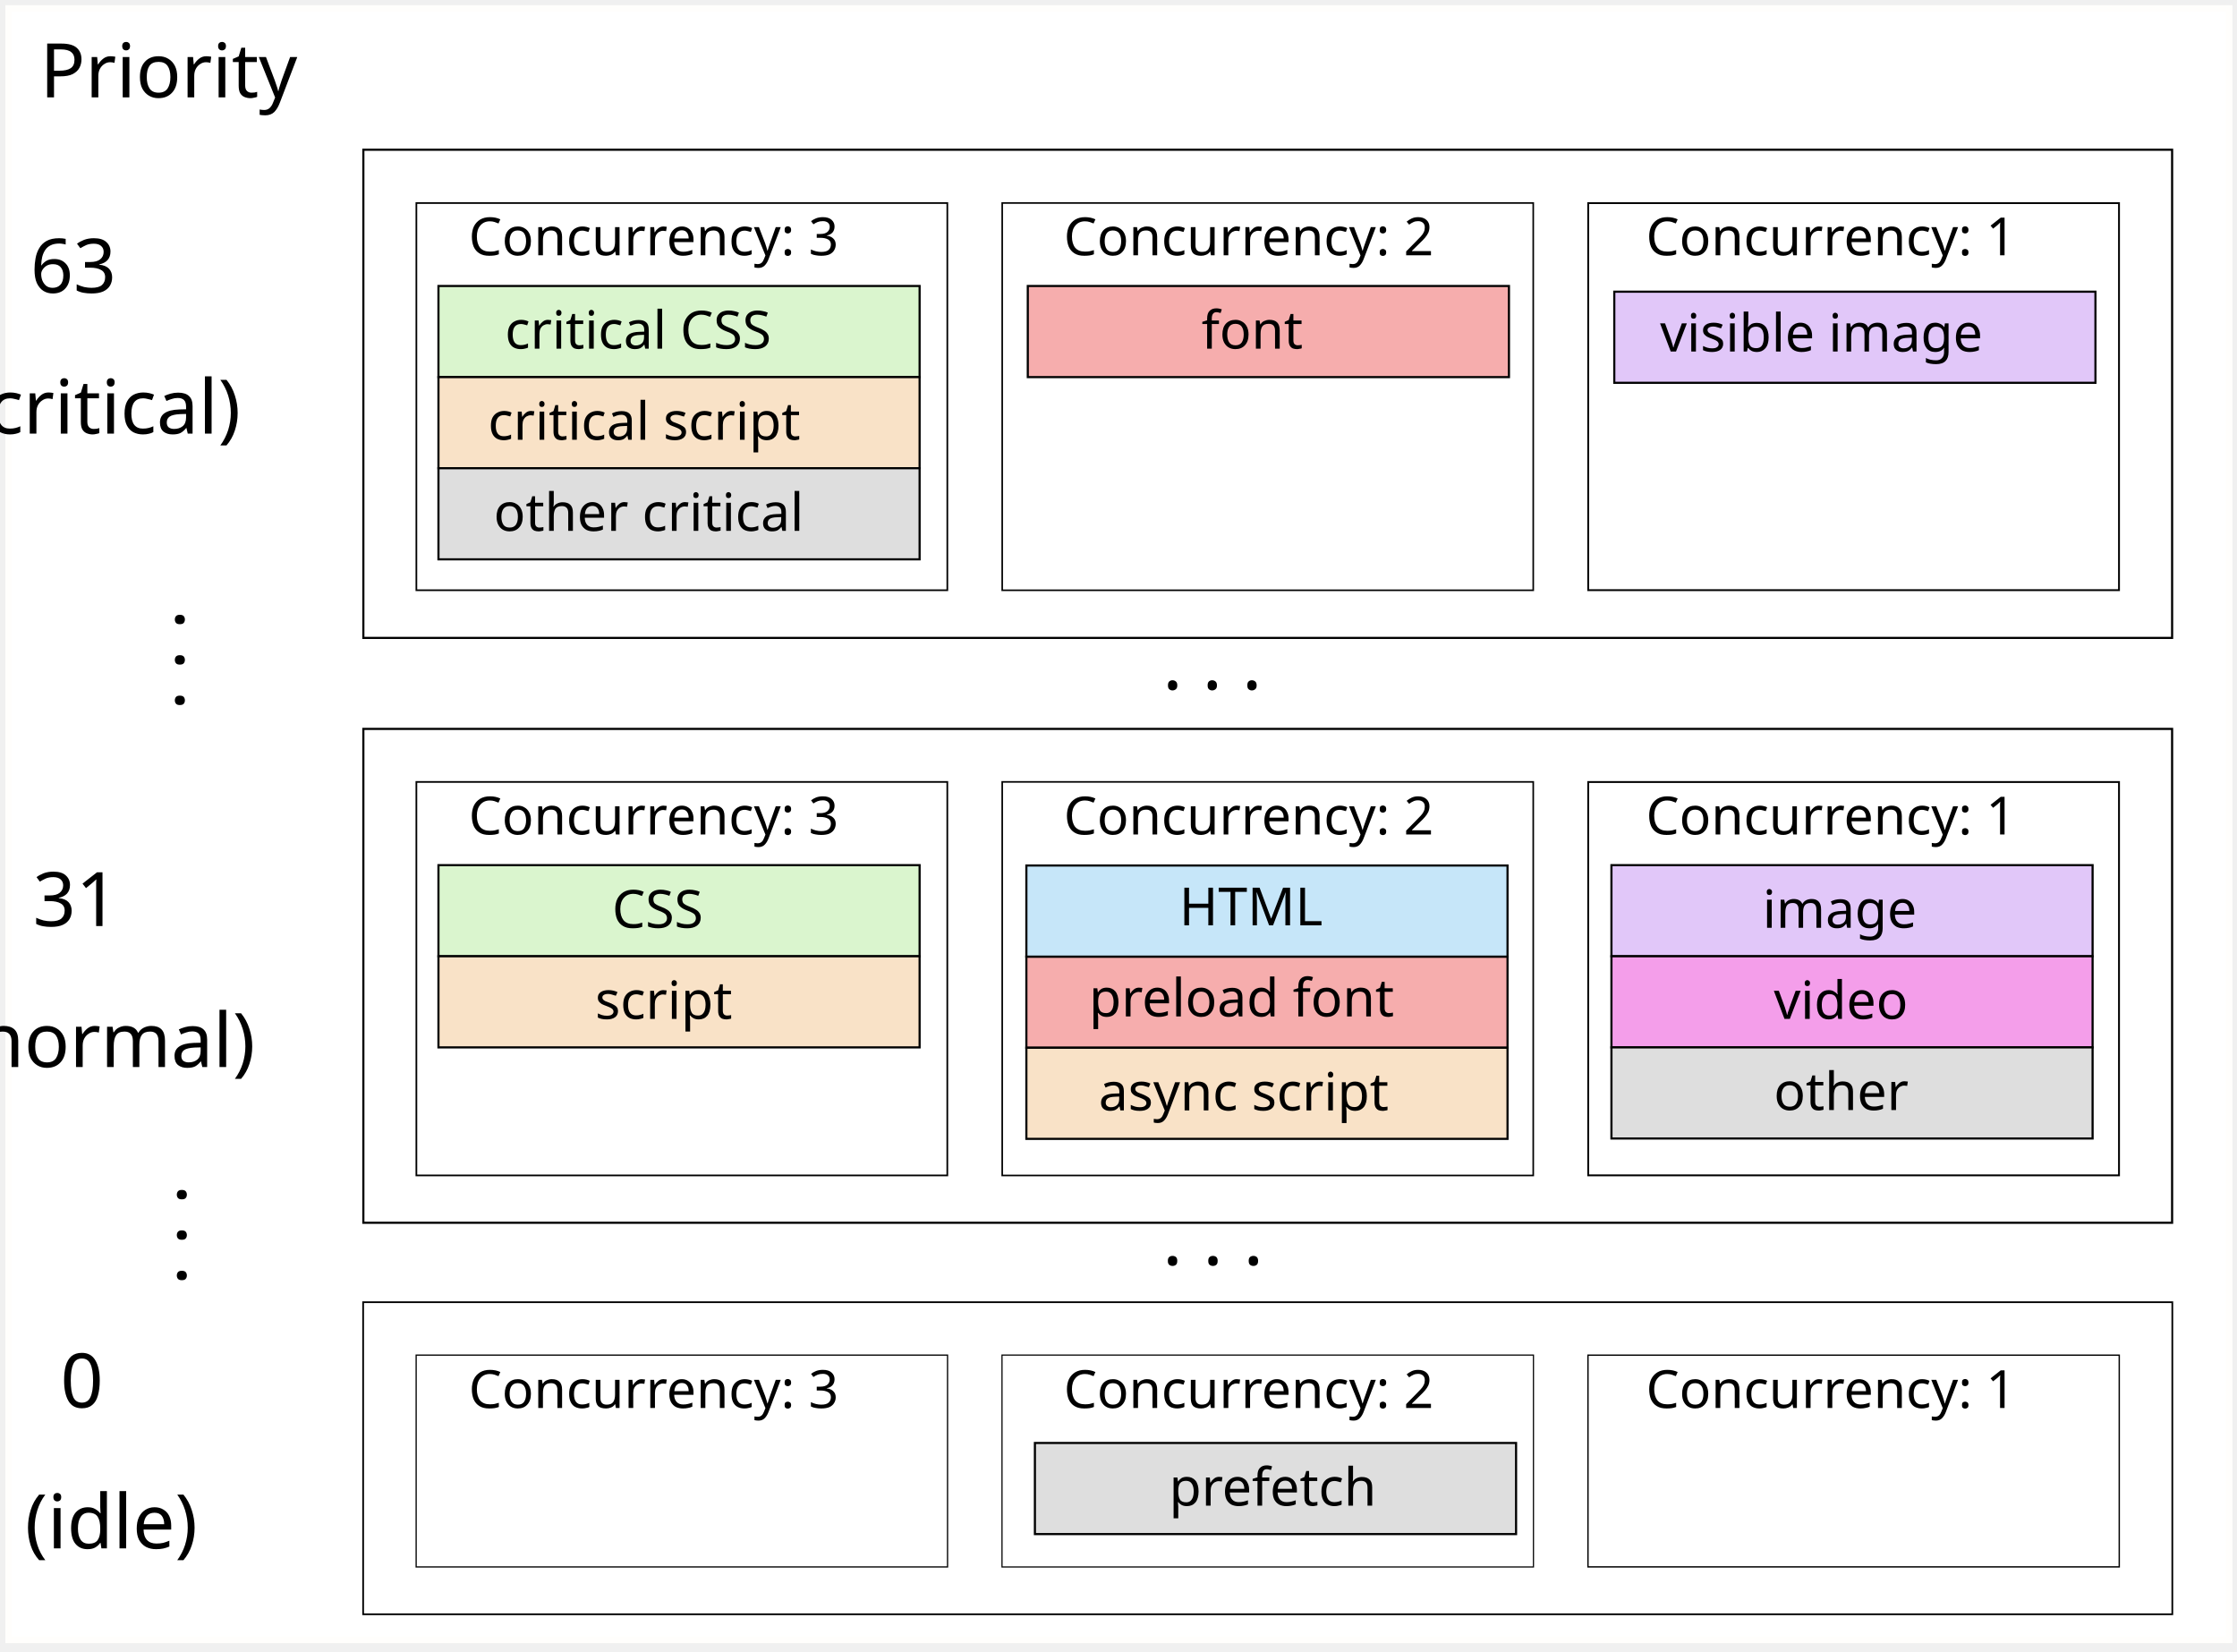
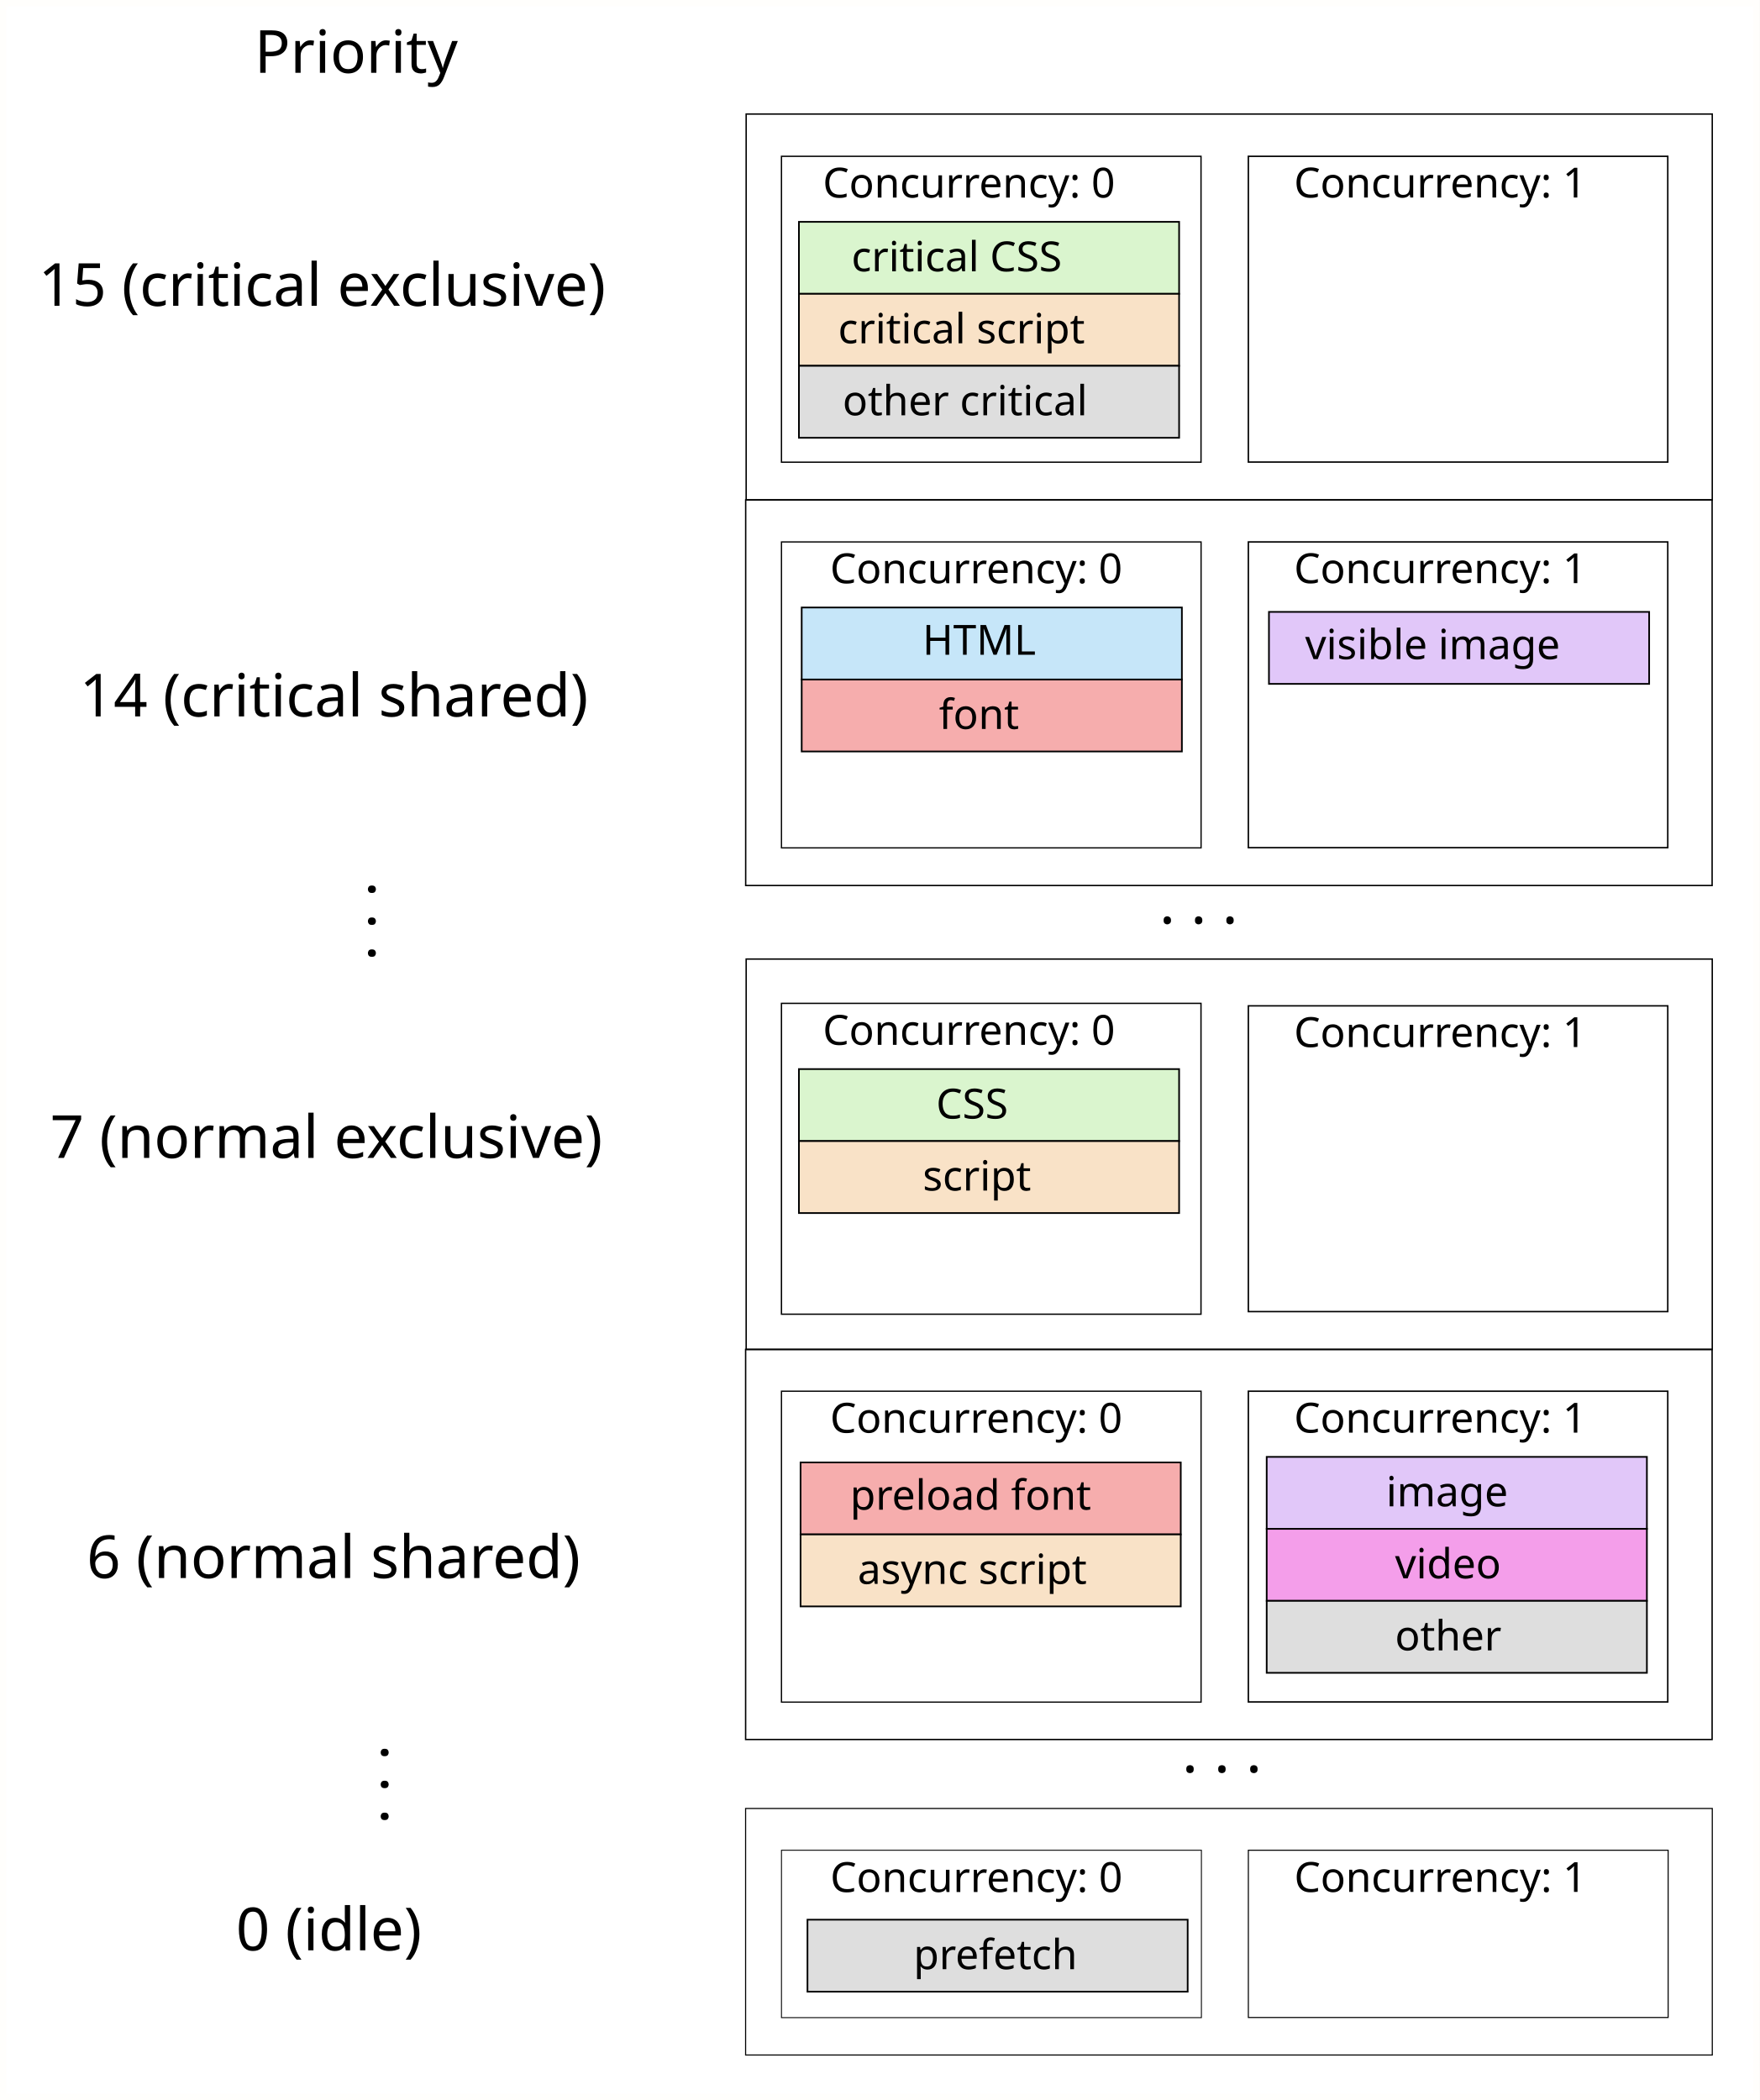
- <svg xmlns="http://www.w3.org/2000/svg" width="210mm" height="155mm" viewBox="0 0 210 155" version="1.1" id="svg8">
+ <svg xmlns="http://www.w3.org/2000/svg" width="209.07mm" height="249.517mm" viewBox="0 0 209.07 249.517" version="1.1" id="svg8">
  <defs id="defs2" />
-   <g id="layer1" transform="translate(0,-142)">
-     <rect style="fill:#ffffff;fill-opacity:1;stroke:#fffefc;stroke-width:0.6;stroke-miterlimit:4;stroke-dasharray:none;stroke-dashoffset:0;stroke-opacity:1" id="rect4591" width="208.47" height="153.145" x="0.802" y="142.785" />
-     <text xml:space="preserve" style="font-style:normal;font-weight:normal;font-size:10.583px;line-height:1.25;font-family:sans-serif;letter-spacing:0px;word-spacing:0px;fill:#000000;fill-opacity:1;stroke:none;stroke-width:0.265" x="3.742" y="151.135" id="text4562">
-       <tspan id="tspan4560" x="3.742" y="151.135" style="font-size:7.056px;stroke-width:0.265">Priority</tspan>
+   <g id="layer1" transform="translate(-0.5018085,-142.4855)">
+     <rect style="fill:#ffffff;fill-opacity:1;stroke:#fffefc;stroke-width:0.764;stroke-miterlimit:4;stroke-dasharray:none;stroke-dashoffset:0;stroke-opacity:1" id="rect4591" width="208.306" height="248.753" x="0.884" y="142.868" />
+     <text xml:space="preserve" style="font-style:normal;font-weight:normal;font-size:10.583px;line-height:1.25;font-family:sans-serif;letter-spacing:0px;word-spacing:0px;fill:#000000;fill-opacity:1;stroke:none;stroke-width:0.265" x="30.729" y="151.135" id="text4562">
+       <tspan id="tspan4560" x="30.729" y="151.135" style="font-size:7.056px;stroke-width:0.265">Priority</tspan>
    </text>
-     <text xml:space="preserve" style="font-style:normal;font-weight:normal;font-size:10.583px;line-height:1.25;font-family:sans-serif;letter-spacing:0px;word-spacing:0px;fill:#000000;fill-opacity:1;stroke:none;stroke-width:0.265" x="16.518" y="169.469" id="text4566-4">
-       <tspan id="tspan4564-8" x="16.518" y="169.469" style="font-size:7.056px;text-align:center;text-anchor:middle;stroke-width:0.265">63</tspan>
-       <tspan x="16.518" y="182.698" style="font-size:7.056px;text-align:center;text-anchor:middle;stroke-width:0.265" id="tspan5212">(critical)</tspan>
+     <text xml:space="preserve" style="font-style:normal;font-weight:normal;font-size:10.583px;line-height:1.25;font-family:sans-serif;letter-spacing:0px;word-spacing:0px;fill:#000000;fill-opacity:1;stroke:none;stroke-width:0.265" x="45.64" y="178.823" id="text4566-4">
+       <tspan x="45.64" y="178.823" style="font-size:7.056px;text-align:center;text-anchor:middle;stroke-width:0.265" id="tspan5212">15 (critical exclusive)</tspan>
    </text>
-     <text xml:space="preserve" style="font-style:normal;font-weight:normal;font-size:10.583px;line-height:1.25;font-family:sans-serif;letter-spacing:0px;word-spacing:0px;fill:#000000;fill-opacity:1;stroke:none;stroke-width:0.265" x="109.128" y="206.712" id="text4566-0-2">
-       <tspan id="tspan4564-2-6" x="109.128" y="206.712" style="font-size:7.056px;stroke-width:0.265">. . .</tspan>
+     <text xml:space="preserve" style="font-style:normal;font-weight:normal;font-size:10.583px;line-height:1.25;font-family:sans-serif;letter-spacing:0px;word-spacing:0px;fill:#000000;fill-opacity:1;stroke:none;stroke-width:0.265" x="138.232" y="252.22" id="text4566-0-2">
+       <tspan id="tspan4564-2-6" x="138.232" y="252.22" style="font-size:7.056px;stroke-width:0.265">. . .</tspan>
    </text>
-     <text xml:space="preserve" style="font-style:normal;font-weight:normal;font-size:10.68px;line-height:1.25;font-family:sans-serif;letter-spacing:0px;word-spacing:0px;fill:#000000;fill-opacity:1;stroke:none;stroke-width:0.267" x="108.124" y="263.12" id="text4566-0-2-5" transform="scale(1.009141,0.9909416)">
-       <tspan id="tspan4564-2-6-5" x="108.124" y="263.12" style="font-size:7.12px;stroke-width:0.267">. . .</tspan>
+     <text xml:space="preserve" style="font-style:normal;font-weight:normal;font-size:10.68px;line-height:1.25;font-family:sans-serif;letter-spacing:0px;word-spacing:0px;fill:#000000;fill-opacity:1;stroke:none;stroke-width:0.267" x="139.641" y="356.294" id="text4566-0-2-5" transform="scale(1.009141,0.9909416)">
+       <tspan id="tspan4564-2-6-5" x="139.641" y="356.294" style="font-size:7.12px;stroke-width:0.267">. . .</tspan>
    </text>
-     <text xml:space="preserve" style="font-style:normal;font-weight:normal;font-size:10.583px;line-height:1.25;font-family:sans-serif;letter-spacing:0px;word-spacing:0px;fill:#000000;fill-opacity:1;stroke:none;stroke-width:0.265" x="16.752" y="228.926" id="text4566-4-4">
-       <tspan id="tspan4564-8-8" x="16.752" y="228.926" style="font-size:7.056px;text-align:center;text-anchor:middle;stroke-width:0.265">31</tspan>
-       <tspan x="16.752" y="242.155" style="font-size:7.056px;text-align:center;text-anchor:middle;stroke-width:0.265" id="tspan5210">(normal)</tspan>
+     <text xml:space="preserve" style="font-style:normal;font-weight:normal;font-size:10.583px;line-height:1.25;font-family:sans-serif;letter-spacing:0px;word-spacing:0px;fill:#000000;fill-opacity:1;stroke:none;stroke-width:0.265" x="46.141" y="280.068" id="text4566-4-4">
+       <tspan x="46.141" y="280.068" style="font-size:7.056px;text-align:center;text-anchor:middle;stroke-width:0.265" id="tspan5210">7 (normal exclusive)</tspan>
    </text>
-     <text xml:space="preserve" style="font-style:normal;font-weight:normal;font-size:10.583px;line-height:1.25;font-family:sans-serif;letter-spacing:0px;word-spacing:0px;fill:#000000;fill-opacity:1;stroke:none;stroke-width:0.265" x="17.325" y="274.108" id="text4566-4-4-5">
-       <tspan x="17.325" y="274.108" style="font-size:7.056px;text-align:center;text-anchor:middle;stroke-width:0.265" id="tspan5204">0</tspan>
-       <tspan x="17.325" y="287.337" style="font-size:7.056px;text-align:center;text-anchor:middle;stroke-width:0.265" id="tspan5208">(idle)</tspan>
+     <text xml:space="preserve" style="font-style:normal;font-weight:normal;font-size:10.583px;line-height:1.25;font-family:sans-serif;letter-spacing:0px;word-spacing:0px;fill:#000000;fill-opacity:1;stroke:none;stroke-width:0.265" x="46.45" y="374.219" id="text4566-4-4-5">
+       <tspan x="46.45" y="374.219" style="font-size:7.056px;text-align:center;text-anchor:middle;stroke-width:0.265" id="tspan5208">0 (idle)</tspan>
    </text>
-     <g id="g6117" transform="translate(0,57.15003)">
-       <rect style="fill:#210000;fill-opacity:0;stroke:#000000;stroke-width:0.161;stroke-miterlimit:4;stroke-dasharray:none;stroke-dashoffset:0;stroke-opacity:1" id="rect4485-5" width="169.839" height="29.292" x="34.089" y="207.08" />
-       <rect style="fill:#210000;fill-opacity:0;stroke:#000000;stroke-width:0.116;stroke-miterlimit:4;stroke-dasharray:none;stroke-dashoffset:0;stroke-opacity:1" id="rect4487-1" width="49.884" height="19.884" x="39.067" y="212.046" />
-       <rect style="fill:#210000;fill-opacity:0;stroke:#000000;stroke-width:0.11;stroke-miterlimit:4;stroke-dasharray:none;stroke-dashoffset:0;stroke-opacity:1" id="rect4489-6" width="49.89" height="19.89" x="94.064" y="212.043" />
-       <rect style="fill:#210000;fill-opacity:0;stroke:#000000;stroke-width:0.127;stroke-miterlimit:4;stroke-dasharray:none;stroke-dashoffset:0;stroke-opacity:1" id="rect4491-41" width="49.873" height="19.873" x="149.073" y="212.052" />
-       <text xml:space="preserve" style="font-style:normal;font-weight:normal;font-size:10.583px;line-height:1.25;font-family:sans-serif;letter-spacing:0px;word-spacing:0px;fill:#000000;fill-opacity:1;stroke:none;stroke-width:0.265" x="44.001" y="217.006" id="text4566-4-3-9">
-         <tspan id="tspan4564-8-3-8" x="44.001" y="217.006" style="font-size:4.939px;stroke-width:0.265">Concurrency: 3</tspan>
+     <rect y="357.364" x="89.083" height="29.292" width="114.846" id="rect4485-5" style="fill:#210000;fill-opacity:0;stroke:#000000;stroke-width:0.132;stroke-miterlimit:4;stroke-dasharray:none;stroke-dashoffset:0;stroke-opacity:1" />
+     <g id="g9077" transform="translate(-0.2615088,-0.00891129)">
+       <rect style="fill:#210000;fill-opacity:0;stroke:#000000;stroke-width:0.127;stroke-miterlimit:4;stroke-dasharray:none;stroke-dashoffset:0;stroke-opacity:1" id="rect4491-41" width="49.873" height="19.873" x="149.073" y="362.335" />
+       <text xml:space="preserve" style="font-style:normal;font-weight:normal;font-size:10.583px;line-height:1.25;font-family:sans-serif;letter-spacing:0px;word-spacing:0px;fill:#000000;fill-opacity:1;stroke:none;stroke-width:0.265" x="154.523" y="367.29" id="text4566-4-3-5-5">
+         <tspan id="tspan4564-8-3-0-5" x="154.523" y="367.29" style="font-size:4.939px;stroke-width:0.265">Concurrency: 1</tspan>
      </text>
-       <text xml:space="preserve" style="font-style:normal;font-weight:normal;font-size:10.583px;line-height:1.25;font-family:sans-serif;letter-spacing:0px;word-spacing:0px;fill:#000000;fill-opacity:1;stroke:none;stroke-width:0.265" x="99.862" y="217.006" id="text4566-4-3-0-3">
-         <tspan id="tspan4564-8-3-2-5" x="99.862" y="217.006" style="font-size:4.939px;stroke-width:0.265">Concurrency: 2</tspan>
+     </g>
+     <g id="g9072" transform="translate(-0.7199753)">
+       <rect style="fill:#210000;fill-opacity:0;stroke:#000000;stroke-width:0.11;stroke-miterlimit:4;stroke-dasharray:none;stroke-dashoffset:0;stroke-opacity:1" id="rect4489-6" width="49.89" height="19.89" x="94.064" y="362.326" />
+       <text xml:space="preserve" style="font-style:normal;font-weight:normal;font-size:10.583px;line-height:1.25;font-family:sans-serif;letter-spacing:0px;word-spacing:0px;fill:#000000;fill-opacity:1;stroke:none;stroke-width:0.265" x="99.862" y="367.29" id="text4566-4-3-0-3">
+         <tspan id="tspan4564-8-3-2-5" x="99.862" y="367.29" style="font-size:4.939px;stroke-width:0.265">Concurrency: 0</tspan>
      </text>
-       <text xml:space="preserve" style="font-style:normal;font-weight:normal;font-size:10.583px;line-height:1.25;font-family:sans-serif;letter-spacing:0px;word-spacing:0px;fill:#000000;fill-opacity:1;stroke:none;stroke-width:0.265" x="154.523" y="217.006" id="text4566-4-3-5-5">
-         <tspan id="tspan4564-8-3-0-5" x="154.523" y="217.006" style="font-size:4.939px;stroke-width:0.265">Concurrency: 1</tspan>
-       </text>
-       <g transform="translate(55.99297,32.64052)" id="g5802-8">
+       <g transform="translate(55.99297,182.9242)" id="g5802-8">
        <rect style="fill:#dedede;fill-opacity:1;stroke:#000000;stroke-width:0.2;stroke-miterlimit:4;stroke-dasharray:none;stroke-dashoffset:0;stroke-opacity:1" id="rect4663-5-1-2-9-3-8-2" width="45.169" height="8.553" x="41.16" y="187.653" />
        <text xml:space="preserve" style="font-style:normal;font-weight:normal;font-size:10.583px;line-height:1.25;font-family:sans-serif;letter-spacing:0px;word-spacing:0px;fill:#000000;fill-opacity:1;stroke:none;stroke-width:0.265" x="53.759" y="193.533" id="text4667-3-3-7-2-7-1-1">
          <tspan id="tspan4665-6-6-3-2-8-5-5" x="53.759" y="193.533" style="font-size:4.939px;stroke-width:0.265">prefetch</tspan>
        </text>
      </g>
    </g>
-     <g id="g6086" transform="translate(0,78.31671)">
-       <rect style="fill:#210000;fill-opacity:0;stroke:#000000;stroke-width:0.202;stroke-miterlimit:4;stroke-dasharray:none;stroke-dashoffset:0;stroke-opacity:1" id="rect4485-4" width="169.798" height="46.356" x="34.11" y="132.101" />
-       <rect style="fill:#210000;fill-opacity:0;stroke:#000000;stroke-width:0.159;stroke-miterlimit:4;stroke-dasharray:none;stroke-dashoffset:0;stroke-opacity:1" id="rect4487-4" width="49.841" height="36.934" x="39.088" y="137.079" />
-       <rect style="fill:#210000;fill-opacity:0;stroke:#000000;stroke-width:0.15;stroke-miterlimit:4;stroke-dasharray:none;stroke-dashoffset:0;stroke-opacity:1" id="rect4489-7" width="49.85" height="36.943" x="94.084" y="137.075" />
-       <rect style="fill:#210000;fill-opacity:0;stroke:#000000;stroke-width:0.173;stroke-miterlimit:4;stroke-dasharray:none;stroke-dashoffset:0;stroke-opacity:1" id="rect4491-4" width="49.827" height="36.92" x="149.096" y="137.087" />
-       <text xml:space="preserve" style="font-style:normal;font-weight:normal;font-size:10.583px;line-height:1.25;font-family:sans-serif;letter-spacing:0px;word-spacing:0px;fill:#000000;fill-opacity:1;stroke:none;stroke-width:0.265" x="44.001" y="142.006" id="text4566-4-3-6">
-         <tspan id="tspan4564-8-3-5" x="44.001" y="142.006" style="font-size:4.939px;stroke-width:0.265">Concurrency: 3</tspan>
+     <rect y="256.438" x="89.15" height="46.392" width="114.776" id="rect4485-4" style="fill:#210000;fill-opacity:0;stroke:#000000;stroke-width:0.166;stroke-miterlimit:4;stroke-dasharray:none;stroke-dashoffset:0;stroke-opacity:1" />
+     <g id="g8815" transform="translate(54.25571,0.2672695)">
+       <rect style="fill:#210000;fill-opacity:0;stroke:#000000;stroke-width:0.159;stroke-miterlimit:4;stroke-dasharray:none;stroke-dashoffset:0;stroke-opacity:1" id="rect4487-4" width="49.841" height="36.934" x="39.088" y="261.434" />
+       <text xml:space="preserve" style="font-style:normal;font-weight:normal;font-size:10.583px;line-height:1.25;font-family:sans-serif;letter-spacing:0px;word-spacing:0px;fill:#000000;fill-opacity:1;stroke:none;stroke-width:0.265" x="44.001" y="266.361" id="text4566-4-3-6">
+         <tspan id="tspan4564-8-3-5" x="44.001" y="266.361" style="font-size:4.939px;stroke-width:0.265">Concurrency: 0</tspan>
      </text>
-       <text xml:space="preserve" style="font-style:normal;font-weight:normal;font-size:10.583px;line-height:1.25;font-family:sans-serif;letter-spacing:0px;word-spacing:0px;fill:#000000;fill-opacity:1;stroke:none;stroke-width:0.265" x="99.862" y="142.006" id="text4566-4-3-0-1">
-         <tspan id="tspan4564-8-3-2-8" x="99.862" y="142.006" style="font-size:4.939px;stroke-width:0.265">Concurrency: 2</tspan>
-       </text>
-       <text xml:space="preserve" style="font-style:normal;font-weight:normal;font-size:10.583px;line-height:1.25;font-family:sans-serif;letter-spacing:0px;word-spacing:0px;fill:#000000;fill-opacity:1;stroke:none;stroke-width:0.265" x="154.523" y="142.006" id="text4566-4-3-5-6">
-         <tspan id="tspan4564-8-3-0-7" x="154.523" y="142.006" style="font-size:4.939px;stroke-width:0.265">Concurrency: 1</tspan>
-       </text>
-       <g transform="translate(0,74)" id="g4672-66">
+       <g transform="translate(0,198.3544)" id="g4672-66">
        <rect y="70.89" x="41.16" height="8.553" width="45.169" id="rect4663-1" style="fill:#daf5ce;fill-opacity:1;stroke:#000000;stroke-width:0.2;stroke-miterlimit:4;stroke-dasharray:none;stroke-dashoffset:0;stroke-opacity:1" />
        <text id="text4667-5" y="76.77" x="57.463" style="font-style:normal;font-weight:normal;font-size:10.583px;line-height:1.25;font-family:sans-serif;letter-spacing:0px;word-spacing:0px;fill:#000000;fill-opacity:1;stroke:none;stroke-width:0.265" xml:space="preserve">
          <tspan style="font-size:4.939px;stroke-width:0.265" y="76.77" x="57.463" id="tspan4665-65">CSS</tspan>
        </text>
      </g>
-       <g transform="translate(0,82.55263)" id="g4716-0">
+       <g transform="translate(0,206.907)" id="g4716-0">
        <rect style="fill:#f9e2c7;fill-opacity:1;stroke:#000000;stroke-width:0.2;stroke-miterlimit:4;stroke-dasharray:none;stroke-dashoffset:0;stroke-opacity:1" id="rect4663-5-4" width="45.169" height="8.553" x="41.16" y="70.89" />
        <text xml:space="preserve" style="font-style:normal;font-weight:normal;font-size:10.583px;line-height:1.25;font-family:sans-serif;letter-spacing:0px;word-spacing:0px;fill:#000000;fill-opacity:1;stroke:none;stroke-width:0.265" x="55.875" y="76.77" id="text4667-3-39">
          <tspan id="tspan4665-6-7" x="55.875" y="76.77" style="font-size:4.939px;stroke-width:0.265">script</tspan>
        </text>
      </g>
-       <g transform="translate(110.115,74.00001)" id="g4745-8">
-         <rect y="70.89" x="41.16" height="8.553" width="45.169" id="rect4663-5-1-24" style="fill:#e1c7f9;fill-opacity:1;stroke:#000000;stroke-width:0.2;stroke-miterlimit:4;stroke-dasharray:none;stroke-dashoffset:0;stroke-opacity:1" />
-         <text id="text4667-3-3-1" y="76.77" x="55.346" style="font-style:normal;font-weight:normal;font-size:10.583px;line-height:1.25;font-family:sans-serif;letter-spacing:0px;word-spacing:0px;fill:#000000;fill-opacity:1;stroke:none;stroke-width:0.265" xml:space="preserve">
-           <tspan style="font-size:4.939px;stroke-width:0.265" y="76.77" x="55.346" id="tspan4665-6-6-4">image</tspan>
+     </g>
+     <rect y="156.036" x="89.149" height="45.859" width="114.777" id="rect4485" style="fill:#210000;fill-opacity:0;stroke:#000000;stroke-width:0.165;stroke-miterlimit:4;stroke-dasharray:none;stroke-dashoffset:0;stroke-opacity:1" />
+     <g id="g8644" transform="translate(54.25635)">
+       <rect style="fill:#210000;fill-opacity:0;stroke:#000000;stroke-width:0.157;stroke-miterlimit:4;stroke-dasharray:none;stroke-dashoffset:0;stroke-opacity:1" id="rect4487" width="49.843" height="36.343" x="39.088" y="161.058" />
+       <text xml:space="preserve" style="font-style:normal;font-weight:normal;font-size:10.583px;line-height:1.25;font-family:sans-serif;letter-spacing:0px;word-spacing:0px;fill:#000000;fill-opacity:1;stroke:none;stroke-width:0.265" x="44.001" y="165.96" id="text4566-4-3">
+         <tspan id="tspan4564-8-3" x="44.001" y="165.96" style="font-size:4.939px;stroke-width:0.265">Concurrency: 0</tspan>
+       </text>
+       <g transform="translate(0,97.95422)" id="g4672">
+         <rect y="70.89" x="41.16" height="8.553" width="45.169" id="rect4663" style="fill:#daf5ce;fill-opacity:1;stroke:#000000;stroke-width:0.2;stroke-miterlimit:4;stroke-dasharray:none;stroke-dashoffset:0;stroke-opacity:1" />
+         <text id="text4667" y="76.77" x="47.409" style="font-style:normal;font-weight:normal;font-size:10.583px;line-height:1.25;font-family:sans-serif;letter-spacing:0px;word-spacing:0px;fill:#000000;fill-opacity:1;stroke:none;stroke-width:0.265" xml:space="preserve">
+           <tspan style="font-size:4.939px;stroke-width:0.265" y="76.77" x="47.409" id="tspan4665">critical CSS</tspan>
        </text>
      </g>
-       <g transform="translate(55.19116,82.58629)" id="g4789-6">
-         <rect style="fill:#f6adad;fill-opacity:1;stroke:#000000;stroke-width:0.2;stroke-miterlimit:4;stroke-dasharray:none;stroke-dashoffset:0;stroke-opacity:1" id="rect4663-5-1-2-7" width="45.169" height="8.553" x="41.16" y="70.89" />
-         <text xml:space="preserve" style="font-style:normal;font-weight:normal;font-size:10.583px;line-height:1.25;font-family:sans-serif;letter-spacing:0px;word-spacing:0px;fill:#000000;fill-opacity:1;stroke:none;stroke-width:0.265" x="47.039" y="76.503" id="text4667-3-3-7-23">
-           <tspan id="tspan4665-6-6-3-4" x="47.039" y="76.503" style="font-size:4.939px;stroke-width:0.265">preload font</tspan>
+       <g transform="translate(0,106.5069)" id="g4716">
+         <rect style="fill:#f9e2c7;fill-opacity:1;stroke:#000000;stroke-width:0.2;stroke-miterlimit:4;stroke-dasharray:none;stroke-dashoffset:0;stroke-opacity:1" id="rect4663-5" width="45.169" height="8.553" x="41.16" y="70.89" />
+         <text xml:space="preserve" style="font-style:normal;font-weight:normal;font-size:10.583px;line-height:1.25;font-family:sans-serif;letter-spacing:0px;word-spacing:0px;fill:#000000;fill-opacity:1;stroke:none;stroke-width:0.265" x="45.821" y="76.77" id="text4667-3">
+           <tspan id="tspan4665-6" x="45.821" y="76.77" style="font-size:4.939px;stroke-width:0.265">critical script</tspan>
        </text>
      </g>
-       <g transform="translate(110.115,82.55263)" id="g4833-7">
-         <rect y="70.89" x="41.16" height="8.553" width="45.169" id="rect4663-5-1-2-9-39" style="fill:#f49eea;fill-opacity:1;stroke:#000000;stroke-width:0.2;stroke-miterlimit:4;stroke-dasharray:none;stroke-dashoffset:0;stroke-opacity:1" />
-         <text id="text4667-3-3-7-2-1" y="76.77" x="56.405" style="font-style:normal;font-weight:normal;font-size:10.583px;line-height:1.25;font-family:sans-serif;letter-spacing:0px;word-spacing:0px;fill:#000000;fill-opacity:1;stroke:none;stroke-width:0.265" xml:space="preserve">
-           <tspan style="font-size:4.939px;stroke-width:0.265" y="76.77" x="56.405" id="tspan4665-6-6-3-2-86">video</tspan>
+       <g transform="translate(0,-1.703673)" id="g5802-4">
+         <rect style="fill:#dedede;fill-opacity:1;stroke:#000000;stroke-width:0.2;stroke-miterlimit:4;stroke-dasharray:none;stroke-dashoffset:0;stroke-opacity:1" id="rect4663-5-1-2-9-3-8-8" width="45.169" height="8.553" x="41.16" y="187.653" />
+         <text xml:space="preserve" style="font-style:normal;font-weight:normal;font-size:10.583px;line-height:1.25;font-family:sans-serif;letter-spacing:0px;word-spacing:0px;fill:#000000;fill-opacity:1;stroke:none;stroke-width:0.265" x="46.35" y="193.533" id="text4667-3-3-7-2-7-1-5">
+           <tspan id="tspan4665-6-6-3-2-8-5-1" x="46.35" y="193.533" style="font-size:4.939px;stroke-width:0.265">other critical</tspan>
        </text>
      </g>
-       <g transform="translate(110.115,-25.65788)" id="g5802">
-         <rect style="fill:#dedede;fill-opacity:1;stroke:#000000;stroke-width:0.2;stroke-miterlimit:4;stroke-dasharray:none;stroke-dashoffset:0;stroke-opacity:1" id="rect4663-5-1-2-9-3-8" width="45.169" height="8.553" x="41.16" y="187.653" />
-         <text xml:space="preserve" style="font-style:normal;font-weight:normal;font-size:10.583px;line-height:1.25;font-family:sans-serif;letter-spacing:0px;word-spacing:0px;fill:#000000;fill-opacity:1;stroke:none;stroke-width:0.265" x="56.405" y="193.533" id="text4667-3-3-7-2-7-1">
-           <tspan id="tspan4665-6-6-3-2-8-5" x="56.405" y="193.533" style="font-size:4.939px;stroke-width:0.265">other</tspan>
-         </text>
-       </g>
-       <g transform="translate(55.19116,91.13892)" id="g4716-0-6">
-         <rect style="fill:#f9e2c7;fill-opacity:1;stroke:#000000;stroke-width:0.2;stroke-miterlimit:4;stroke-dasharray:none;stroke-dashoffset:0;stroke-opacity:1" id="rect4663-5-4-7" width="45.169" height="8.553" x="41.16" y="70.89" />
-         <text xml:space="preserve" style="font-style:normal;font-weight:normal;font-size:10.583px;line-height:1.25;font-family:sans-serif;letter-spacing:0px;word-spacing:0px;fill:#000000;fill-opacity:1;stroke:none;stroke-width:0.265" x="47.938" y="76.77" id="text4667-3-39-6">
-           <tspan id="tspan4665-6-7-9" x="47.938" y="76.77" style="font-size:4.939px;stroke-width:0.265">async script</tspan>
-         </text>
-       </g>
-       <g transform="translate(55.19116,74.03366)" id="g4789-6-1">
-         <g id="g5954">
-           <rect y="70.89" x="41.16" height="8.553" width="45.169" id="rect4663-5-1-2-7-9" style="fill:#c6e6f9;fill-opacity:1;stroke:#000000;stroke-width:0.2;stroke-miterlimit:4;stroke-dasharray:none;stroke-dashoffset:0;stroke-opacity:1" />
-           <text id="text4667-3-3-7-23-5" y="76.503" x="55.506" style="font-style:normal;font-weight:normal;font-size:10.583px;line-height:1.25;font-family:sans-serif;letter-spacing:0px;word-spacing:0px;fill:#000000;fill-opacity:1;stroke:none;stroke-width:0.265" xml:space="preserve">
-             <tspan style="font-size:4.939px;stroke-width:0.265" y="76.503" x="55.506" id="tspan4665-6-6-3-4-3">HTML</tspan>
+     </g>
+     <text xml:space="preserve" style="font-style:normal;font-weight:normal;font-size:10.68px;line-height:1.25;font-family:sans-serif;letter-spacing:0px;word-spacing:0px;fill:#000000;fill-opacity:1;stroke:none;stroke-width:0.267" x="-356.009" y="47.011" id="text4566-0-2-5-6" transform="matrix(0,-1.009141,0.9909416,0,0,0)">
+       <tspan id="tspan4564-2-6-5-3" x="-356.009" y="47.011" style="font-size:7.12px;stroke-width:0.267">. . .</tspan>
+     </text>
+     <text xml:space="preserve" style="font-style:normal;font-weight:normal;font-size:10.68px;line-height:1.25;font-family:sans-serif;letter-spacing:0px;word-spacing:0px;fill:#000000;fill-opacity:1;stroke:none;stroke-width:0.267" x="-254.369" y="45.474" id="text4566-0-2-5-6-4" transform="matrix(0,-1.009141,0.9909416,0,0,0)">
+       <tspan id="tspan4564-2-6-5-3-2" x="-254.369" y="45.474" style="font-size:7.12px;stroke-width:0.267">. . .</tspan>
+     </text>
+     <rect y="201.877" x="89.092" height="45.823" width="114.817" id="rect4485-6" style="fill:#210000;fill-opacity:0;stroke:#000000;stroke-width:0.165;stroke-miterlimit:4;stroke-dasharray:none;stroke-dashoffset:0;stroke-opacity:1" />
+     <g id="g8715" transform="translate(-0.2838477,-0.0116734)">
+       <rect style="fill:#210000;fill-opacity:0;stroke:#000000;stroke-width:0.172;stroke-miterlimit:4;stroke-dasharray:none;stroke-dashoffset:0;stroke-opacity:1" id="rect4491-1" width="49.828" height="36.328" x="149.095" y="206.889" />
+       <text xml:space="preserve" style="font-style:normal;font-weight:normal;font-size:10.583px;line-height:1.25;font-family:sans-serif;letter-spacing:0px;word-spacing:0px;fill:#000000;fill-opacity:1;stroke:none;stroke-width:0.265" x="154.523" y="211.783" id="text4566-4-3-5-3">
+         <tspan id="tspan4564-8-3-0-1" x="154.523" y="211.783" style="font-size:4.939px;stroke-width:0.265">Concurrency: 1</tspan>
+       </text>
+       <g transform="translate(-2.9101563e-7,160.8824)" id="g4745-9">
+         <g transform="translate(110.3823,-16.57071)" id="g5901-6">
+           <rect style="fill:#e1c7f9;fill-opacity:1;stroke:#000000;stroke-width:0.2;stroke-miterlimit:4;stroke-dasharray:none;stroke-dashoffset:0;stroke-opacity:1" id="rect4663-5-1-0" width="45.169" height="8.553" x="41.16" y="70.89" />
+           <text xml:space="preserve" style="font-style:normal;font-weight:normal;font-size:10.583px;line-height:1.25;font-family:sans-serif;letter-spacing:0px;word-spacing:0px;fill:#000000;fill-opacity:1;stroke:none;stroke-width:0.265" x="45.457" y="76.503" id="text4667-3-3-5">
+             <tspan id="tspan4665-6-6-2" x="45.457" y="76.503" style="font-size:4.939px;stroke-width:0.265">visible image</tspan>
          </text>
        </g>
      </g>
    </g>
-     <rect y="156.054" x="34.11" height="45.823" width="169.799" id="rect4485" style="fill:#210000;fill-opacity:0;stroke:#000000;stroke-width:0.201;stroke-miterlimit:4;stroke-dasharray:none;stroke-dashoffset:0;stroke-opacity:1" />
-     <rect y="161.058" x="39.088" height="36.343" width="49.843" id="rect4487" style="fill:#210000;fill-opacity:0;stroke:#000000;stroke-width:0.157;stroke-miterlimit:4;stroke-dasharray:none;stroke-dashoffset:0;stroke-opacity:1" />
-     <rect y="161.054" x="94.083" height="36.351" width="49.851" id="rect4489" style="fill:#210000;fill-opacity:0;stroke:#000000;stroke-width:0.149;stroke-miterlimit:4;stroke-dasharray:none;stroke-dashoffset:0;stroke-opacity:1" />
-     <rect y="161.066" x="149.095" height="36.328" width="49.828" id="rect4491" style="fill:#210000;fill-opacity:0;stroke:#000000;stroke-width:0.172;stroke-miterlimit:4;stroke-dasharray:none;stroke-dashoffset:0;stroke-opacity:1" />
-     <text id="text4566-4-3" y="165.96" x="44.001" style="font-style:normal;font-weight:normal;font-size:10.583px;line-height:1.25;font-family:sans-serif;letter-spacing:0px;word-spacing:0px;fill:#000000;fill-opacity:1;stroke:none;stroke-width:0.265" xml:space="preserve">
-       <tspan style="font-size:4.939px;stroke-width:0.265" y="165.96" x="44.001" id="tspan4564-8-3">Concurrency: 3</tspan>
-     </text>
-     <text id="text4566-4-3-0" y="165.96" x="99.862" style="font-style:normal;font-weight:normal;font-size:10.583px;line-height:1.25;font-family:sans-serif;letter-spacing:0px;word-spacing:0px;fill:#000000;fill-opacity:1;stroke:none;stroke-width:0.265" xml:space="preserve">
-       <tspan style="font-size:4.939px;stroke-width:0.265" y="165.96" x="99.862" id="tspan4564-8-3-2">Concurrency: 2</tspan>
-     </text>
-     <text id="text4566-4-3-5" y="165.96" x="154.523" style="font-style:normal;font-weight:normal;font-size:10.583px;line-height:1.25;font-family:sans-serif;letter-spacing:0px;word-spacing:0px;fill:#000000;fill-opacity:1;stroke:none;stroke-width:0.265" xml:space="preserve">
-       <tspan style="font-size:4.939px;stroke-width:0.265" y="165.96" x="154.523" id="tspan4564-8-3-0">Concurrency: 1</tspan>
-     </text>
-     <g id="g4672" transform="translate(0,97.95422)">
-       <rect style="fill:#daf5ce;fill-opacity:1;stroke:#000000;stroke-width:0.2;stroke-miterlimit:4;stroke-dasharray:none;stroke-dashoffset:0;stroke-opacity:1" id="rect4663" width="45.169" height="8.553" x="41.16" y="70.89" />
-       <text xml:space="preserve" style="font-style:normal;font-weight:normal;font-size:10.583px;line-height:1.25;font-family:sans-serif;letter-spacing:0px;word-spacing:0px;fill:#000000;fill-opacity:1;stroke:none;stroke-width:0.265" x="47.409" y="76.77" id="text4667">
-         <tspan id="tspan4665" x="47.409" y="76.77" style="font-size:4.939px;stroke-width:0.265">critical CSS</tspan>
+     <flowRoot xml:space="preserve" id="flowRoot8673" style="font-style:normal;font-weight:normal;font-size:18.667px;line-height:1.25;font-family:sans-serif;letter-spacing:0px;word-spacing:0px;fill:#000000;fill-opacity:1;stroke:none" transform="matrix(0.2645833,0,0,0.2645833,0,142)">
+       <flowRegion id="flowRegion8675">
+         <rect id="rect8677" width="984.899" height="593.97" x="111.117" y="411.07" />
+       </flowRegion>
+       <flowPara id="flowPara8679" />
+     </flowRoot>
+     <g id="g8705" transform="translate(-0.8018072,-0.4467009)">
+       <rect style="fill:#210000;fill-opacity:0;stroke:#000000;stroke-width:0.172;stroke-miterlimit:4;stroke-dasharray:none;stroke-dashoffset:0;stroke-opacity:1" id="rect4491-1-4" width="49.828" height="36.328" x="149.613" y="161.505" />
+       <text xml:space="preserve" style="font-style:normal;font-weight:normal;font-size:10.583px;line-height:1.25;font-family:sans-serif;letter-spacing:0px;word-spacing:0px;fill:#000000;fill-opacity:1;stroke:none;stroke-width:0.265" x="155.041" y="166.399" id="text4566-4-3-5-3-2">
+         <tspan id="tspan4564-8-3-0-1-9" x="155.041" y="166.399" style="font-size:4.939px;stroke-width:0.265">Concurrency: 1</tspan>
      </text>
    </g>
-     <g id="g4716" transform="translate(0,106.5069)">
-       <rect y="70.89" x="41.16" height="8.553" width="45.169" id="rect4663-5" style="fill:#f9e2c7;fill-opacity:1;stroke:#000000;stroke-width:0.2;stroke-miterlimit:4;stroke-dasharray:none;stroke-dashoffset:0;stroke-opacity:1" />
-       <text id="text4667-3" y="76.77" x="45.821" style="font-style:normal;font-weight:normal;font-size:10.583px;line-height:1.25;font-family:sans-serif;letter-spacing:0px;word-spacing:0px;fill:#000000;fill-opacity:1;stroke:none;stroke-width:0.265" xml:space="preserve">
-         <tspan style="font-size:4.939px;stroke-width:0.265" y="76.77" x="45.821" id="tspan4665-6">critical script</tspan>
+     <rect y="302.812" x="89.085" height="46.356" width="114.823" id="rect4485-4-8" style="fill:#210000;fill-opacity:0;stroke:#000000;stroke-width:0.166;stroke-miterlimit:4;stroke-dasharray:none;stroke-dashoffset:0;stroke-opacity:1" />
+     <g transform="translate(-0.2845495,46.34446)" id="g8784-7">
+       <rect style="fill:#210000;fill-opacity:0;stroke:#000000;stroke-width:0.173;stroke-miterlimit:4;stroke-dasharray:none;stroke-dashoffset:0;stroke-opacity:1" id="rect4491-4-6" width="49.827" height="36.92" x="149.096" y="261.441" />
+       <text xml:space="preserve" style="font-style:normal;font-weight:normal;font-size:10.583px;line-height:1.25;font-family:sans-serif;letter-spacing:0px;word-spacing:0px;fill:#000000;fill-opacity:1;stroke:none;stroke-width:0.265" x="154.523" y="266.361" id="text4566-4-3-5-6-8">
+         <tspan id="tspan4564-8-3-0-7-4" x="154.523" y="266.361" style="font-size:4.939px;stroke-width:0.265">Concurrency: 1</tspan>
      </text>
-     </g>
-     <g id="g4745" transform="translate(0,115.0596)">
-       <g id="g5901" transform="translate(110.3823,-16.57071)">
-         <rect y="70.89" x="41.16" height="8.553" width="45.169" id="rect4663-5-1" style="fill:#e1c7f9;fill-opacity:1;stroke:#000000;stroke-width:0.2;stroke-miterlimit:4;stroke-dasharray:none;stroke-dashoffset:0;stroke-opacity:1" />
-         <text id="text4667-3-3" y="76.503" x="45.457" style="font-style:normal;font-weight:normal;font-size:10.583px;line-height:1.25;font-family:sans-serif;letter-spacing:0px;word-spacing:0px;fill:#000000;fill-opacity:1;stroke:none;stroke-width:0.265" xml:space="preserve">
-           <tspan style="font-size:4.939px;stroke-width:0.265" y="76.503" x="45.457" id="tspan4665-6-6">visible image</tspan>
+       <g transform="translate(110.115,198.3544)" id="g4745-8-5">
+         <rect y="70.89" x="41.16" height="8.553" width="45.169" id="rect4663-5-1-24-8" style="fill:#e1c7f9;fill-opacity:1;stroke:#000000;stroke-width:0.2;stroke-miterlimit:4;stroke-dasharray:none;stroke-dashoffset:0;stroke-opacity:1" />
+         <text id="text4667-3-3-1-6" y="76.77" x="55.346" style="font-style:normal;font-weight:normal;font-size:10.583px;line-height:1.25;font-family:sans-serif;letter-spacing:0px;word-spacing:0px;fill:#000000;fill-opacity:1;stroke:none;stroke-width:0.265" xml:space="preserve">
+           <tspan style="font-size:4.939px;stroke-width:0.265" y="76.77" x="55.346" id="tspan4665-6-6-4-3">image</tspan>
+         </text>
+       </g>
+       <g transform="translate(110.115,206.907)" id="g4833-7-5">
+         <rect y="70.89" x="41.16" height="8.553" width="45.169" id="rect4663-5-1-2-9-39-0" style="fill:#f49eea;fill-opacity:1;stroke:#000000;stroke-width:0.2;stroke-miterlimit:4;stroke-dasharray:none;stroke-dashoffset:0;stroke-opacity:1" />
+         <text id="text4667-3-3-7-2-1-8" y="76.77" x="56.405" style="font-style:normal;font-weight:normal;font-size:10.583px;line-height:1.25;font-family:sans-serif;letter-spacing:0px;word-spacing:0px;fill:#000000;fill-opacity:1;stroke:none;stroke-width:0.265" xml:space="preserve">
+           <tspan style="font-size:4.939px;stroke-width:0.265" y="76.77" x="56.405" id="tspan4665-6-6-3-2-86-7">video</tspan>
+         </text>
+       </g>
+       <g transform="translate(110.115,98.6965)" id="g5802-1">
+         <rect style="fill:#dedede;fill-opacity:1;stroke:#000000;stroke-width:0.2;stroke-miterlimit:4;stroke-dasharray:none;stroke-dashoffset:0;stroke-opacity:1" id="rect4663-5-1-2-9-3-8-7" width="45.169" height="8.553" x="41.16" y="187.653" />
+         <text xml:space="preserve" style="font-style:normal;font-weight:normal;font-size:10.583px;line-height:1.25;font-family:sans-serif;letter-spacing:0px;word-spacing:0px;fill:#000000;fill-opacity:1;stroke:none;stroke-width:0.265" x="56.405" y="193.533" id="text4667-3-3-7-2-7-1-6">
+           <tspan id="tspan4665-6-6-3-2-8-5-3" x="56.405" y="193.533" style="font-size:4.939px;stroke-width:0.265">other</tspan>
        </text>
      </g>
    </g>
-     <g id="g4789" transform="translate(55.32479,97.95423)">
-       <rect y="70.89" x="41.16" height="8.553" width="45.169" id="rect4663-5-1-2" style="fill:#f6adad;fill-opacity:1;stroke:#000000;stroke-width:0.2;stroke-miterlimit:4;stroke-dasharray:none;stroke-dashoffset:0;stroke-opacity:1" />
-       <text id="text4667-3-3-7" y="76.77" x="57.463" style="font-style:normal;font-weight:normal;font-size:10.583px;line-height:1.25;font-family:sans-serif;letter-spacing:0px;word-spacing:0px;fill:#000000;fill-opacity:1;stroke:none;stroke-width:0.265" xml:space="preserve">
-         <tspan style="font-size:4.939px;stroke-width:0.265" y="76.77" x="57.463" id="tspan4665-6-6-3">font</tspan>
+     <rect y="307.785" x="93.344" height="36.943" width="49.85" id="rect4489-7-5" style="fill:#210000;fill-opacity:0;stroke:#000000;stroke-width:0.15;stroke-miterlimit:4;stroke-dasharray:none;stroke-dashoffset:0;stroke-opacity:1" />
+     <text id="text4566-4-3-0-1-2" y="312.717" x="99.122" style="font-style:normal;font-weight:normal;font-size:10.583px;line-height:1.25;font-family:sans-serif;letter-spacing:0px;word-spacing:0px;fill:#000000;fill-opacity:1;stroke:none;stroke-width:0.265" xml:space="preserve">
+       <tspan style="font-size:4.939px;stroke-width:0.265" y="312.717" x="99.122" id="tspan4564-8-3-2-8-3">Concurrency: 0</tspan>
+     </text>
+     <g id="g4789-6-7" transform="translate(54.45126,245.3593)">
+       <rect y="70.89" x="41.16" height="8.553" width="45.169" id="rect4663-5-1-2-7-1" style="fill:#f6adad;fill-opacity:1;stroke:#000000;stroke-width:0.2;stroke-miterlimit:4;stroke-dasharray:none;stroke-dashoffset:0;stroke-opacity:1" />
+       <text id="text4667-3-3-7-23-0" y="76.503" x="47.039" style="font-style:normal;font-weight:normal;font-size:10.583px;line-height:1.25;font-family:sans-serif;letter-spacing:0px;word-spacing:0px;fill:#000000;fill-opacity:1;stroke:none;stroke-width:0.265" xml:space="preserve">
+         <tspan style="font-size:4.939px;stroke-width:0.265" y="76.503" x="47.039" id="tspan4665-6-6-3-4-9">preload font</tspan>
      </text>
    </g>
-     <g id="g5802-4" transform="translate(0,-1.703673)">
-       <rect y="187.653" x="41.16" height="8.553" width="45.169" id="rect4663-5-1-2-9-3-8-8" style="fill:#dedede;fill-opacity:1;stroke:#000000;stroke-width:0.2;stroke-miterlimit:4;stroke-dasharray:none;stroke-dashoffset:0;stroke-opacity:1" />
-       <text id="text4667-3-3-7-2-7-1-5" y="193.533" x="46.35" style="font-style:normal;font-weight:normal;font-size:10.583px;line-height:1.25;font-family:sans-serif;letter-spacing:0px;word-spacing:0px;fill:#000000;fill-opacity:1;stroke:none;stroke-width:0.265" xml:space="preserve">
-         <tspan style="font-size:4.939px;stroke-width:0.265" y="193.533" x="46.35" id="tspan4665-6-6-3-2-8-5-1">other critical</tspan>
+     <g id="g4716-0-6-2" transform="translate(54.45126,253.912)">
+       <rect y="70.89" x="41.16" height="8.553" width="45.169" id="rect4663-5-4-7-3" style="fill:#f9e2c7;fill-opacity:1;stroke:#000000;stroke-width:0.2;stroke-miterlimit:4;stroke-dasharray:none;stroke-dashoffset:0;stroke-opacity:1" />
+       <text id="text4667-3-39-6-8" y="76.77" x="47.938" style="font-style:normal;font-weight:normal;font-size:10.583px;line-height:1.25;font-family:sans-serif;letter-spacing:0px;word-spacing:0px;fill:#000000;fill-opacity:1;stroke:none;stroke-width:0.265" xml:space="preserve">
+         <tspan style="font-size:4.939px;stroke-width:0.265" y="76.77" x="47.938" id="tspan4665-6-7-9-9">async script</tspan>
      </text>
    </g>
-     <text xml:space="preserve" style="font-style:normal;font-weight:normal;font-size:10.68px;line-height:1.25;font-family:sans-serif;letter-spacing:0px;word-spacing:0px;fill:#000000;fill-opacity:1;stroke:none;stroke-width:0.267" x="-260.305" y="17.612" id="text4566-0-2-5-6" transform="matrix(0,-1.009141,0.9909416,0,0,0)">
-       <tspan id="tspan4564-2-6-5-3" x="-260.305" y="17.612" style="font-size:7.12px;stroke-width:0.267">. . .</tspan>
+     <g id="g4789-6-1-4" transform="translate(54.5855,143.7771)">
+       <g id="g5954-4">
+         <g id="g9123">
+           <rect style="fill:#210000;fill-opacity:0;stroke:#000000;stroke-width:0.149;stroke-miterlimit:4;stroke-dasharray:none;stroke-dashoffset:0;stroke-opacity:1" id="rect4489-1" width="49.851" height="36.351" x="93.344" y="206.877" transform="translate(-54.5855,-143.7771)" />
+           <text xml:space="preserve" style="font-style:normal;font-weight:normal;font-size:10.583px;line-height:1.25;font-family:sans-serif;letter-spacing:0px;word-spacing:0px;fill:#000000;fill-opacity:1;stroke:none;stroke-width:0.265" x="99.123" y="211.783" id="text4566-4-3-0-0" transform="translate(-54.5855,-143.7771)">
+             <tspan id="tspan4564-8-3-2-1" x="99.123" y="211.783" style="font-size:4.939px;stroke-width:0.265">Concurrency: 0</tspan>
+           </text>
+           <g transform="translate(0,8.55262)" id="g4789-7" style="">
+             <rect style="fill:#f6adad;fill-opacity:1;stroke:#000000;stroke-width:0.2;stroke-miterlimit:4;stroke-dasharray:none;stroke-dashoffset:0;stroke-opacity:1" id="rect4663-5-1-2-1" width="45.169" height="8.553" x="41.16" y="70.89" />
+             <text xml:space="preserve" style="font-style:normal;font-weight:normal;font-size:10.583px;line-height:1.25;font-family:sans-serif;letter-spacing:0px;word-spacing:0px;fill:#000000;fill-opacity:1;stroke:none;stroke-width:0.265" x="57.463" y="76.77" id="text4667-3-3-7-0">
+               <tspan id="tspan4665-6-6-3-7" x="57.463" y="76.77" style="font-size:4.939px;stroke-width:0.265">font</tspan>
+             </text>
+           </g>
+           <rect y="70.89" x="41.16" height="8.553" width="45.169" id="rect4663-5-1-2-7-9-0" style="fill:#c6e6f9;fill-opacity:1;stroke:#000000;stroke-width:0.2;stroke-miterlimit:4;stroke-dasharray:none;stroke-dashoffset:0;stroke-opacity:1" />
+         </g>
+         <text xml:space="preserve" style="font-style:normal;font-weight:normal;font-size:10.583px;line-height:1.25;font-family:sans-serif;letter-spacing:0px;word-spacing:0px;fill:#000000;fill-opacity:1;stroke:none;stroke-width:0.265" x="55.506" y="76.503" id="text4667-3-3-7-23-5-1">
+           <tspan id="tspan4665-6-6-3-4-3-0" x="55.506" y="76.503" style="font-size:4.939px;stroke-width:0.265">HTML</tspan>
+         </text>
+       </g>
+     </g>
+     <g transform="translate(-0.8018108,100.4933)" id="g8705-1">
+       <rect style="fill:#210000;fill-opacity:0;stroke:#000000;stroke-width:0.172;stroke-miterlimit:4;stroke-dasharray:none;stroke-dashoffset:0;stroke-opacity:1" id="rect4491-1-4-6" width="49.828" height="36.328" x="149.613" y="161.505" />
+       <text xml:space="preserve" style="font-style:normal;font-weight:normal;font-size:10.583px;line-height:1.25;font-family:sans-serif;letter-spacing:0px;word-spacing:0px;fill:#000000;fill-opacity:1;stroke:none;stroke-width:0.265" x="155.041" y="166.399" id="text4566-4-3-5-3-2-1">
+         <tspan id="tspan4564-8-3-0-1-9-4" x="155.041" y="166.399" style="font-size:4.939px;stroke-width:0.265">Concurrency: 1</tspan>
+       </text>
+     </g>
+     <text xml:space="preserve" style="font-style:normal;font-weight:normal;font-size:10.583px;line-height:1.25;font-family:sans-serif;letter-spacing:0px;word-spacing:0px;fill:#000000;fill-opacity:1;stroke:none;stroke-width:0.265" x="47.049" y="227.61" id="text4566-4-1">
+       <tspan x="47.049" y="227.61" style="font-size:7.056px;text-align:center;text-anchor:middle;stroke-width:0.265" id="tspan5212-2">14 (critical shared)</tspan>
    </text>
-     <text xml:space="preserve" style="font-style:normal;font-weight:normal;font-size:10.68px;line-height:1.25;font-family:sans-serif;letter-spacing:0px;word-spacing:0px;fill:#000000;fill-opacity:1;stroke:none;stroke-width:0.267" x="-206.809" y="17.424" id="text4566-0-2-5-6-4" transform="matrix(0,-1.009141,0.9909416,0,0,0)">
-       <tspan id="tspan4564-2-6-5-3-2" x="-206.809" y="17.424" style="font-size:7.12px;stroke-width:0.267">. . .</tspan>
+     <text xml:space="preserve" style="font-style:normal;font-weight:normal;font-size:10.583px;line-height:1.25;font-family:sans-serif;letter-spacing:0px;word-spacing:0px;fill:#000000;fill-opacity:1;stroke:none;stroke-width:0.265" x="47.003" y="329.979" id="text4566-4-4-2">
+       <tspan x="47.003" y="329.979" style="font-size:7.056px;text-align:center;text-anchor:middle;stroke-width:0.265" id="tspan5210-4">6 (normal shared)</tspan>
    </text>
  </g>
</svg>
